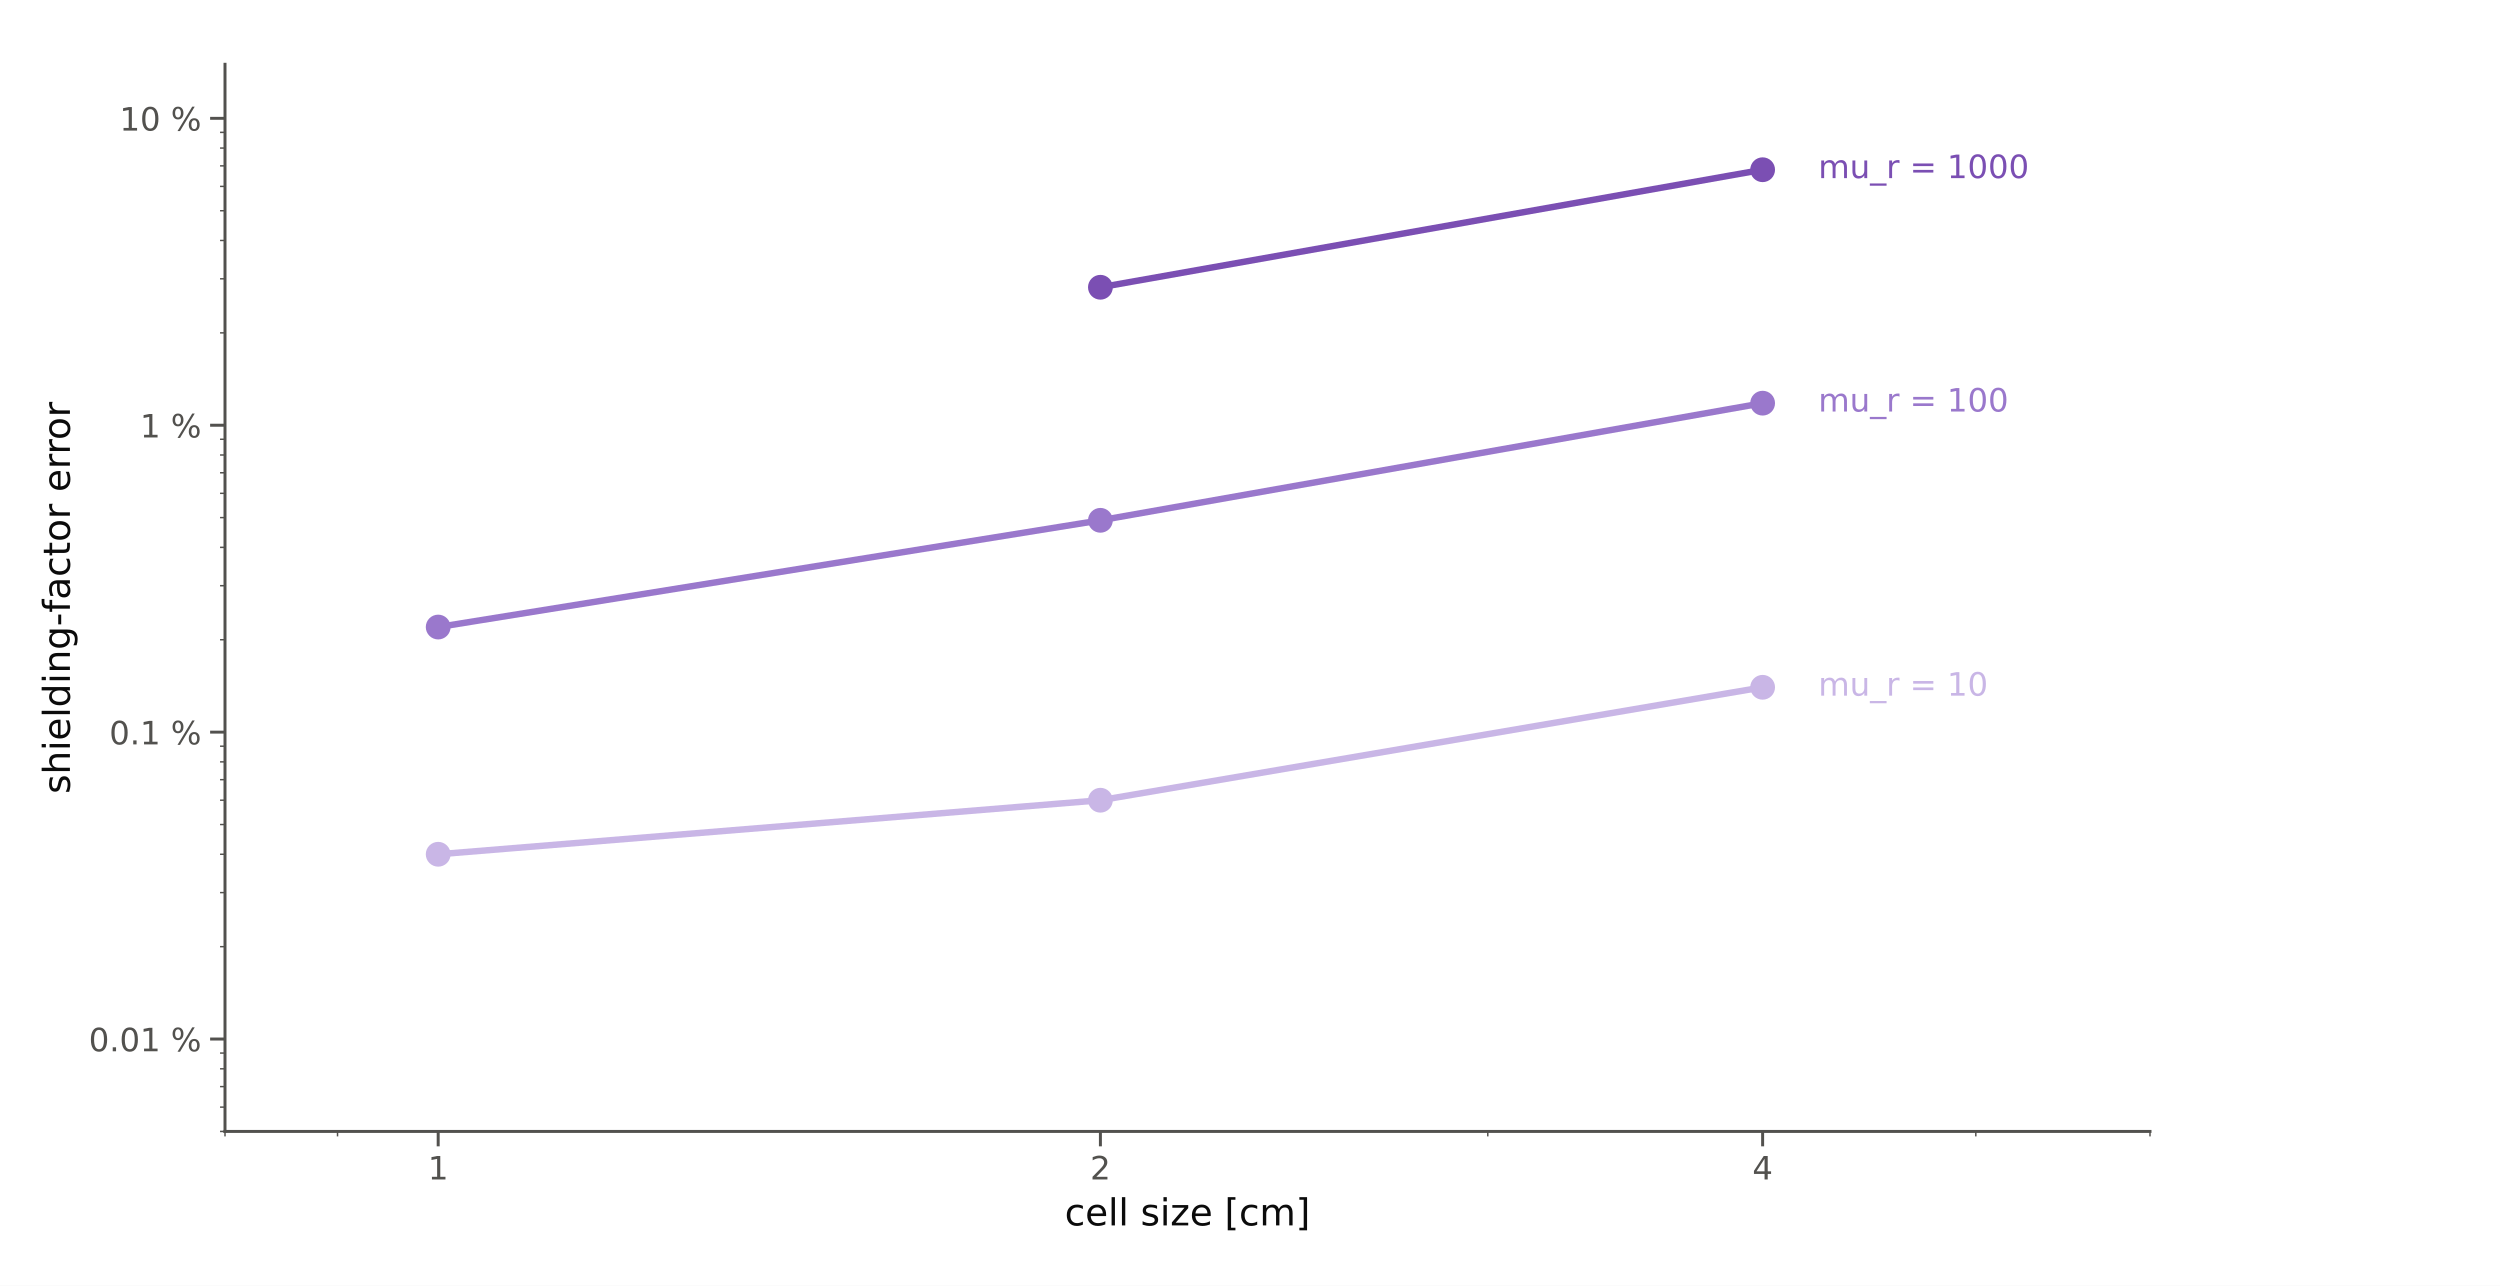
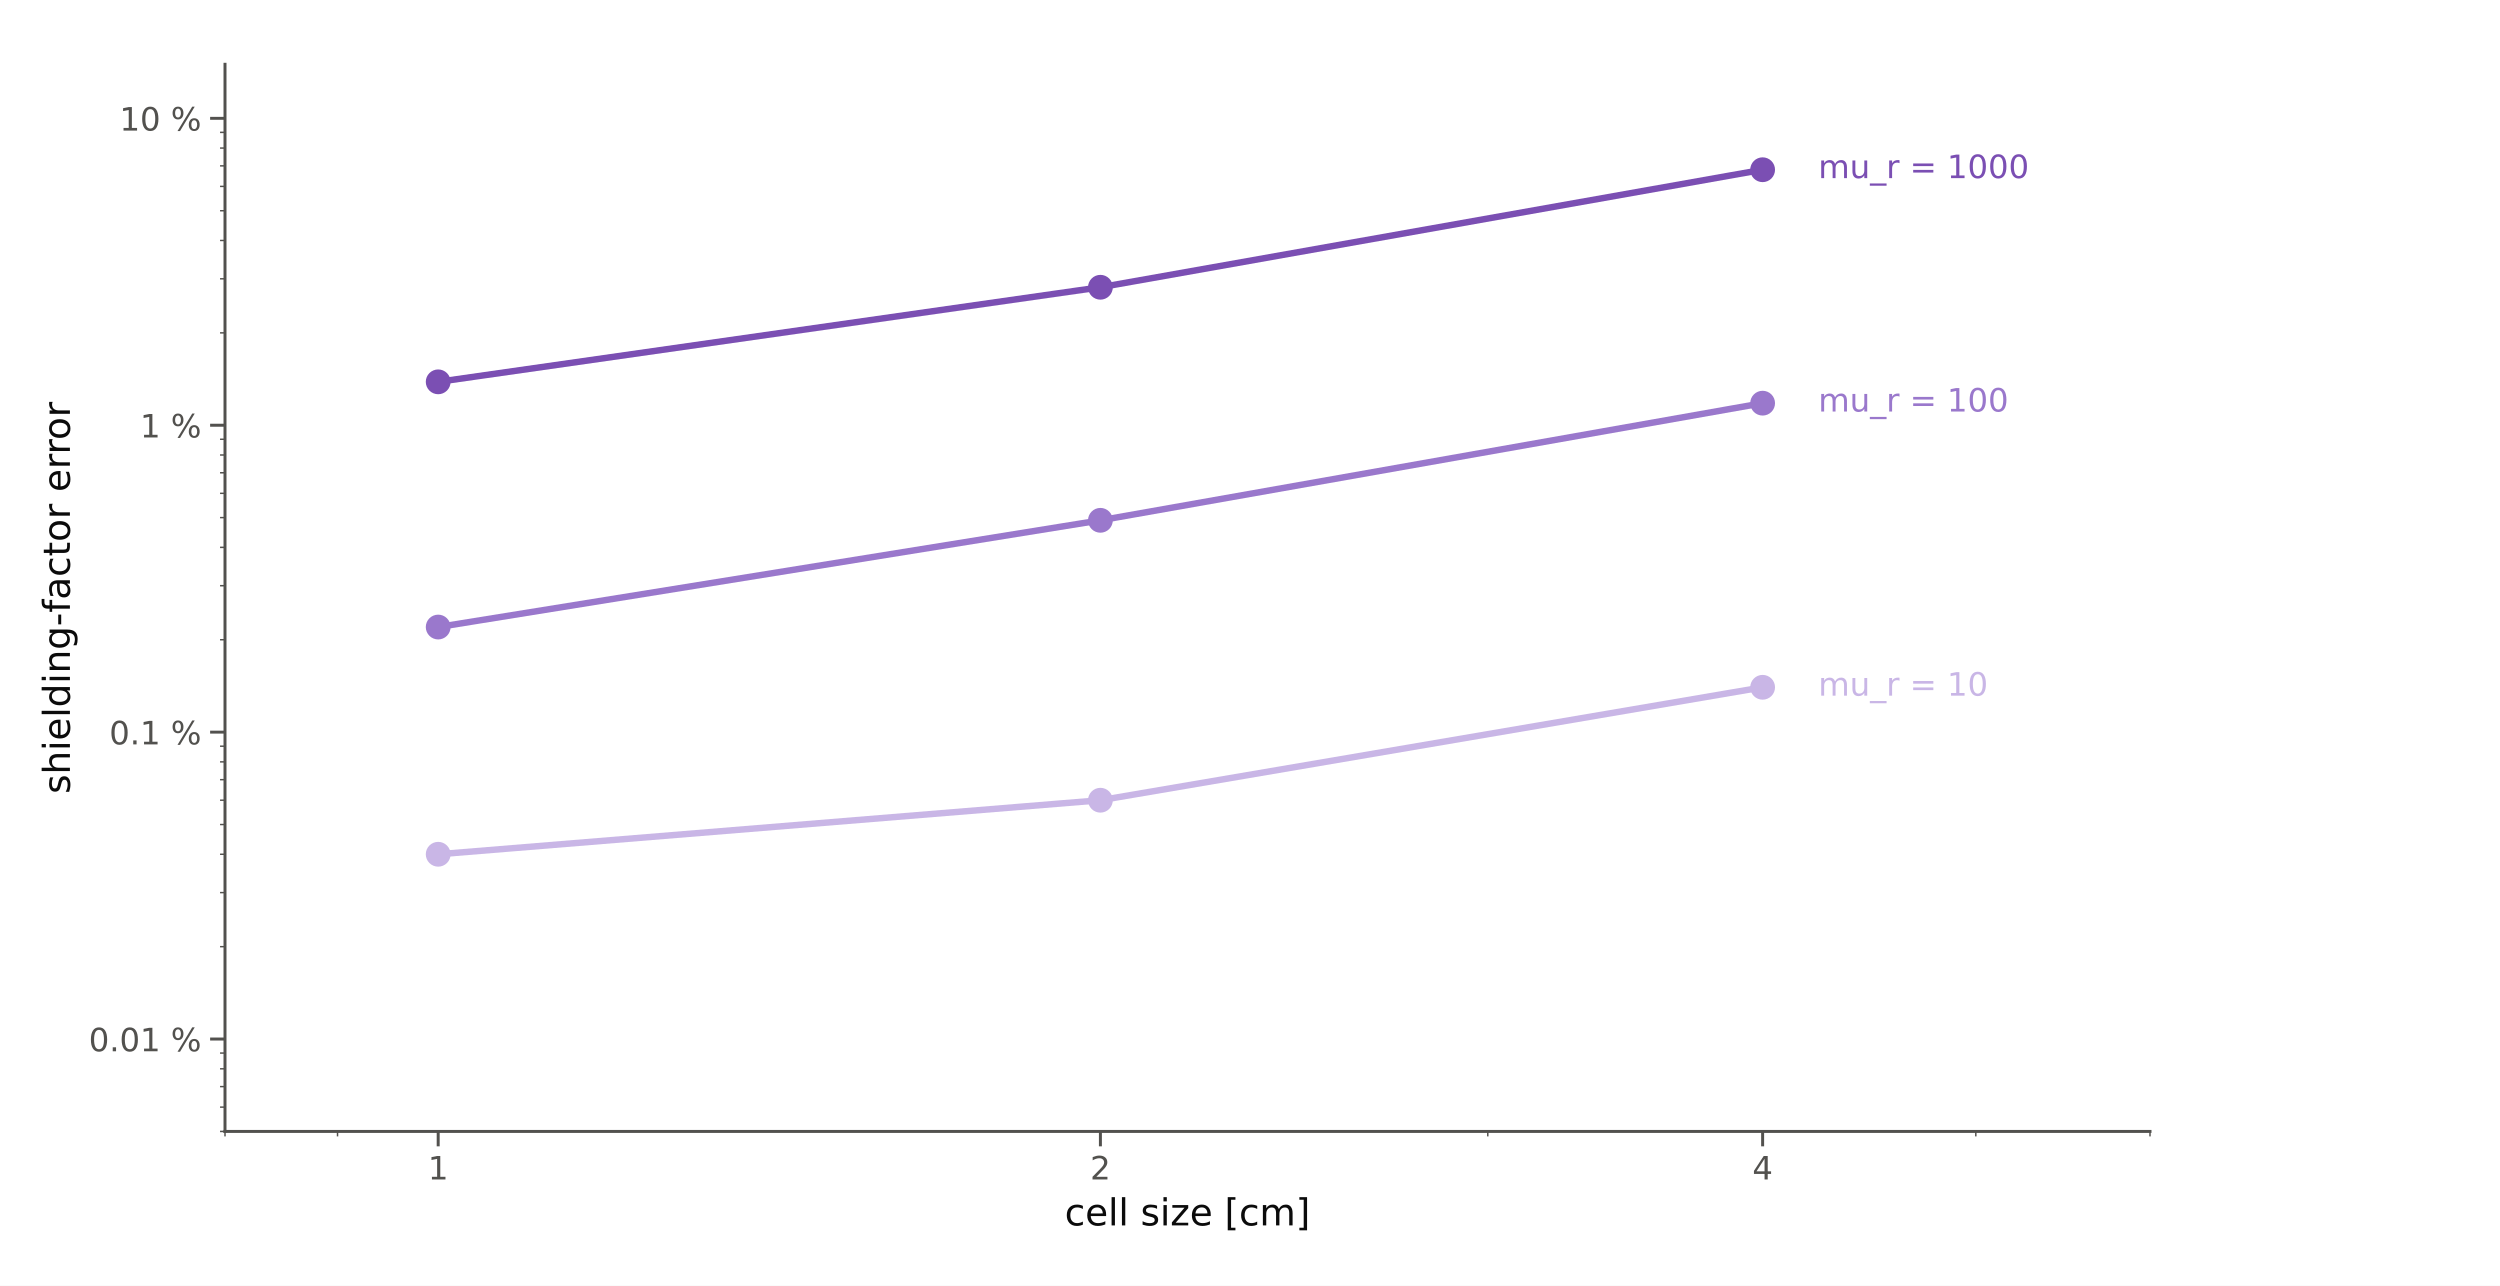
<svg xmlns="http://www.w3.org/2000/svg" xmlns:xlink="http://www.w3.org/1999/xlink" width="1008pt" height="518.4pt" viewBox="0 0 1008 518.4" version="1.1">
  <defs>
    <style type="text/css">*{stroke-linejoin: round; stroke-linecap: butt}</style>
  </defs>
  <g id="figure_1">
    <g id="patch_1">
      <path d="M 0 518.4  L 1008 518.4  L 1008 0  L 0 0  z " style="fill: #ffffff" />
    </g>
    <g id="axes_1">
      <g id="patch_2">
        <path d="M 90.72 456.192  L 866.88 456.192  L 866.88 25.92  L 90.72 25.92  z " style="fill: #ffffff" />
      </g>
      <g id="matplotlib.axis_1">
        <g id="xtick_1">
          <g id="line2d_1">
            <defs>
-               <path id="mfe02a39d6f" d="M 0 0  L 0 6  " style="stroke: #52514e; stroke-width: 1.2" />
+               <path id="mc1397092aa" d="M 0 0  L 0 6  " style="stroke: #52514e; stroke-width: 1.2" />
            </defs>
            <g>
-               <use xlink:href="#mfe02a39d6f" x="176.677" y="456.192" style="fill: #52514e; stroke: #52514e; stroke-width: 1.2" />
+               <use xlink:href="#mc1397092aa" x="176.677" y="456.192" style="fill: #52514e; stroke: #52514e; stroke-width: 1.2" />
            </g>
          </g>
          <g id="text_1">
            <g style="fill: #52514e" transform="translate(172.5414 475.569) scale(0.13 -0.13)">
              <defs>
                <path id="DejaVuSans-14" d="M 794 531  L 1825 531  L 1825 4091  L 703 3866  L 703 4441  L 1819 4666  L 2450 4666  L 2450 531  L 3481 531  L 3481 0  L 794 0  L 794 531  z " transform="scale(0.015625)" />
              </defs>
              <use xlink:href="#DejaVuSans-14" />
            </g>
          </g>
        </g>
        <g id="xtick_2">
          <g id="line2d_2">
            <g>
-               <use xlink:href="#mfe02a39d6f" x="443.684" y="456.192" style="fill: #52514e; stroke: #52514e; stroke-width: 1.2" />
+               <use xlink:href="#mc1397092aa" x="443.684" y="456.192" style="fill: #52514e; stroke: #52514e; stroke-width: 1.2" />
            </g>
          </g>
          <g id="text_2">
            <g style="fill: #52514e" transform="translate(439.5484 475.569) scale(0.13 -0.13)">
              <defs>
                <path id="DejaVuSans-15" d="M 1228 531  L 3431 531  L 3431 0  L 469 0  L 469 531  Q 828 903 1448 1529  Q 2069 2156 2228 2338  Q 2531 2678 2651 2914  Q 2772 3150 2772 3378  Q 2772 3750 2511 3984  Q 2250 4219 1831 4219  Q 1534 4219 1204 4116  Q 875 4013 500 3803  L 500 4441  Q 881 4594 1212 4672  Q 1544 4750 1819 4750  Q 2544 4750 2975 4387  Q 3406 4025 3406 3419  Q 3406 3131 3298 2873  Q 3191 2616 2906 2266  Q 2828 2175 2409 1742  Q 1991 1309 1228 531  z " transform="scale(0.015625)" />
              </defs>
              <use xlink:href="#DejaVuSans-15" />
            </g>
          </g>
        </g>
        <g id="xtick_3">
          <g id="line2d_3">
            <g>
-               <use xlink:href="#mfe02a39d6f" x="710.691" y="456.192" style="fill: #52514e; stroke: #52514e; stroke-width: 1.2" />
+               <use xlink:href="#mc1397092aa" x="710.691" y="456.192" style="fill: #52514e; stroke: #52514e; stroke-width: 1.2" />
            </g>
          </g>
          <g id="text_3">
            <g style="fill: #52514e" transform="translate(706.5553 475.569) scale(0.13 -0.13)">
              <defs>
                <path id="DejaVuSans-17" d="M 2419 4116  L 825 1625  L 2419 1625  L 2419 4116  z M 2253 4666  L 3047 4666  L 3047 1625  L 3713 1625  L 3713 1100  L 3047 1100  L 3047 0  L 2419 0  L 2419 1100  L 313 1100  L 313 1709  L 2253 4666  z " transform="scale(0.015625)" />
              </defs>
              <use xlink:href="#DejaVuSans-17" />
            </g>
          </g>
        </g>
        <g id="xtick_4">
          <g id="line2d_4">
            <defs>
-               <path id="m0a56cc1748" d="M 0 0  L 0 2  " style="stroke: #52514e; stroke-width: 0.6" />
+               <path id="mf7a66495da" d="M 0 0  L 0 2  " style="stroke: #52514e; stroke-width: 0.6" />
            </defs>
            <g>
-               <use xlink:href="#m0a56cc1748" x="90.72" y="456.192" style="fill: #52514e; stroke: #52514e; stroke-width: 0.6" />
+               <use xlink:href="#mf7a66495da" x="90.72" y="456.192" style="fill: #52514e; stroke: #52514e; stroke-width: 0.6" />
            </g>
          </g>
        </g>
        <g id="xtick_5">
          <g id="line2d_5">
            <g>
-               <use xlink:href="#m0a56cc1748" x="136.091" y="456.192" style="fill: #52514e; stroke: #52514e; stroke-width: 0.6" />
+               <use xlink:href="#mf7a66495da" x="136.091" y="456.192" style="fill: #52514e; stroke: #52514e; stroke-width: 0.6" />
            </g>
          </g>
        </g>
        <g id="xtick_6">
          <g id="line2d_6">
            <g>
-               <use xlink:href="#m0a56cc1748" x="599.873" y="456.192" style="fill: #52514e; stroke: #52514e; stroke-width: 0.6" />
+               <use xlink:href="#mf7a66495da" x="599.873" y="456.192" style="fill: #52514e; stroke: #52514e; stroke-width: 0.6" />
            </g>
          </g>
        </g>
        <g id="xtick_7">
          <g id="line2d_7">
            <g>
-               <use xlink:href="#m0a56cc1748" x="796.648" y="456.192" style="fill: #52514e; stroke: #52514e; stroke-width: 0.6" />
+               <use xlink:href="#mf7a66495da" x="796.648" y="456.192" style="fill: #52514e; stroke: #52514e; stroke-width: 0.6" />
            </g>
          </g>
        </g>
        <g id="xtick_8">
          <g id="line2d_8">
            <g>
-               <use xlink:href="#m0a56cc1748" x="866.88" y="456.192" style="fill: #52514e; stroke: #52514e; stroke-width: 0.6" />
+               <use xlink:href="#mf7a66495da" x="866.88" y="456.192" style="fill: #52514e; stroke: #52514e; stroke-width: 0.6" />
            </g>
          </g>
        </g>
        <g id="text_4">
          <g style="fill: #0b0b0b" transform="translate(429.3035 494.0897) scale(0.15 -0.15)">
            <defs>
              <path id="DejaVuSans-46" d="M 3122 3366  L 3122 2828  Q 2878 2963 2633 3030  Q 2388 3097 2138 3097  Q 1578 3097 1268 2742  Q 959 2388 959 1747  Q 959 1106 1268 751  Q 1578 397 2138 397  Q 2388 397 2633 464  Q 2878 531 3122 666  L 3122 134  Q 2881 22 2623 -34  Q 2366 -91 2075 -91  Q 1284 -91 818 406  Q 353 903 353 1747  Q 353 2603 823 3093  Q 1294 3584 2113 3584  Q 2378 3584 2631 3529  Q 2884 3475 3122 3366  z " transform="scale(0.015625)" />
              <path id="DejaVuSans-48" d="M 3597 1894  L 3597 1613  L 953 1613  Q 991 1019 1311 708  Q 1631 397 2203 397  Q 2534 397 2845 478  Q 3156 559 3463 722  L 3463 178  Q 3153 47 2828 -22  Q 2503 -91 2169 -91  Q 1331 -91 842 396  Q 353 884 353 1716  Q 353 2575 817 3079  Q 1281 3584 2069 3584  Q 2775 3584 3186 3129  Q 3597 2675 3597 1894  z M 3022 2063  Q 3016 2534 2758 2815  Q 2500 3097 2075 3097  Q 1594 3097 1305 2825  Q 1016 2553 972 2059  L 3022 2063  z " transform="scale(0.015625)" />
              <path id="DejaVuSans-4f" d="M 603 4863  L 1178 4863  L 1178 0  L 603 0  L 603 4863  z " transform="scale(0.015625)" />
              <path id="DejaVuSans-3" transform="scale(0.015625)" />
              <path id="DejaVuSans-56" d="M 2834 3397  L 2834 2853  Q 2591 2978 2328 3040  Q 2066 3103 1784 3103  Q 1356 3103 1142 2972  Q 928 2841 928 2578  Q 928 2378 1081 2264  Q 1234 2150 1697 2047  L 1894 2003  Q 2506 1872 2764 1633  Q 3022 1394 3022 966  Q 3022 478 2636 193  Q 2250 -91 1575 -91  Q 1294 -91 989 -36  Q 684 19 347 128  L 347 722  Q 666 556 975 473  Q 1284 391 1588 391  Q 1994 391 2212 530  Q 2431 669 2431 922  Q 2431 1156 2273 1281  Q 2116 1406 1581 1522  L 1381 1569  Q 847 1681 609 1914  Q 372 2147 372 2553  Q 372 3047 722 3315  Q 1072 3584 1716 3584  Q 2034 3584 2315 3537  Q 2597 3491 2834 3397  z " transform="scale(0.015625)" />
              <path id="DejaVuSans-4c" d="M 603 3500  L 1178 3500  L 1178 0  L 603 0  L 603 3500  z M 603 4863  L 1178 4863  L 1178 4134  L 603 4134  L 603 4863  z " transform="scale(0.015625)" />
              <path id="DejaVuSans-5d" d="M 353 3500  L 3084 3500  L 3084 2975  L 922 459  L 3084 459  L 3084 0  L 275 0  L 275 525  L 2438 3041  L 353 3041  L 353 3500  z " transform="scale(0.015625)" />
              <path id="DejaVuSans-3e" d="M 550 4863  L 1875 4863  L 1875 4416  L 1125 4416  L 1125 -397  L 1875 -397  L 1875 -844  L 550 -844  L 550 4863  z " transform="scale(0.015625)" />
              <path id="DejaVuSans-50" d="M 3328 2828  Q 3544 3216 3844 3400  Q 4144 3584 4550 3584  Q 5097 3584 5394 3201  Q 5691 2819 5691 2113  L 5691 0  L 5113 0  L 5113 2094  Q 5113 2597 4934 2840  Q 4756 3084 4391 3084  Q 3944 3084 3684 2787  Q 3425 2491 3425 1978  L 3425 0  L 2847 0  L 2847 2094  Q 2847 2600 2669 2842  Q 2491 3084 2119 3084  Q 1678 3084 1418 2786  Q 1159 2488 1159 1978  L 1159 0  L 581 0  L 581 3500  L 1159 3500  L 1159 2956  Q 1356 3278 1631 3431  Q 1906 3584 2284 3584  Q 2666 3584 2933 3390  Q 3200 3197 3328 2828  z " transform="scale(0.015625)" />
              <path id="DejaVuSans-40" d="M 1947 4863  L 1947 -844  L 622 -844  L 622 -397  L 1369 -397  L 1369 4416  L 622 4416  L 622 4863  L 1947 4863  z " transform="scale(0.015625)" />
            </defs>
            <use xlink:href="#DejaVuSans-46" />
            <use xlink:href="#DejaVuSans-48" transform="translate(54.98438 0)" />
            <use xlink:href="#DejaVuSans-4f" transform="translate(116.5156 0)" />
            <use xlink:href="#DejaVuSans-4f" transform="translate(144.2969 0)" />
            <use xlink:href="#DejaVuSans-3" transform="translate(172.0781 0)" />
            <use xlink:href="#DejaVuSans-56" transform="translate(203.8594 0)" />
            <use xlink:href="#DejaVuSans-4c" transform="translate(255.9531 0)" />
            <use xlink:href="#DejaVuSans-5d" transform="translate(283.7344 0)" />
            <use xlink:href="#DejaVuSans-48" transform="translate(336.2188 0)" />
            <use xlink:href="#DejaVuSans-3" transform="translate(397.75 0)" />
            <use xlink:href="#DejaVuSans-3e" transform="translate(429.5312 0)" />
            <use xlink:href="#DejaVuSans-46" transform="translate(468.5469 0)" />
            <use xlink:href="#DejaVuSans-50" transform="translate(523.5312 0)" />
            <use xlink:href="#DejaVuSans-40" transform="translate(620.9375 0)" />
          </g>
        </g>
      </g>
      <g id="matplotlib.axis_2">
        <g id="ytick_1">
          <g id="line2d_9">
            <defs>
-               <path id="md50c8eb37e" d="M 0 0  L -6 0  " style="stroke: #52514e; stroke-width: 1.2" />
+               <path id="m3f5ff6ffdd" d="M 0 0  L -6 0  " style="stroke: #52514e; stroke-width: 1.2" />
            </defs>
            <g>
-               <use xlink:href="#md50c8eb37e" x="90.72" y="418.941" style="fill: #52514e; stroke: #52514e; stroke-width: 1.2" />
+               <use xlink:href="#m3f5ff6ffdd" x="90.72" y="418.941" style="fill: #52514e; stroke: #52514e; stroke-width: 1.2" />
            </g>
          </g>
          <g id="text_5">
            <g style="fill: #52514e" transform="translate(35.79109 423.8799) scale(0.13 -0.13)">
              <defs>
                <path id="DejaVuSans-13" d="M 2034 4250  Q 1547 4250 1301 3770  Q 1056 3291 1056 2328  Q 1056 1369 1301 889  Q 1547 409 2034 409  Q 2525 409 2770 889  Q 3016 1369 3016 2328  Q 3016 3291 2770 3770  Q 2525 4250 2034 4250  z M 2034 4750  Q 2819 4750 3233 4129  Q 3647 3509 3647 2328  Q 3647 1150 3233 529  Q 2819 -91 2034 -91  Q 1250 -91 836 529  Q 422 1150 422 2328  Q 422 3509 836 4129  Q 1250 4750 2034 4750  z " transform="scale(0.015625)" />
                <path id="DejaVuSans-11" d="M 684 794  L 1344 794  L 1344 0  L 684 0  L 684 794  z " transform="scale(0.015625)" />
                <path id="DejaVuSans-8" d="M 4653 2053  Q 4381 2053 4226 1822  Q 4072 1591 4072 1178  Q 4072 772 4226 539  Q 4381 306 4653 306  Q 4919 306 5073 539  Q 5228 772 5228 1178  Q 5228 1588 5073 1820  Q 4919 2053 4653 2053  z M 4653 2450  Q 5147 2450 5437 2106  Q 5728 1763 5728 1178  Q 5728 594 5436 251  Q 5144 -91 4653 -91  Q 4153 -91 3862 251  Q 3572 594 3572 1178  Q 3572 1766 3864 2108  Q 4156 2450 4653 2450  z M 1428 4353  Q 1159 4353 1004 4120  Q 850 3888 850 3481  Q 850 3069 1003 2837  Q 1156 2606 1428 2606  Q 1700 2606 1854 2837  Q 2009 3069 2009 3481  Q 2009 3884 1853 4118  Q 1697 4353 1428 4353  z M 4250 4750  L 4750 4750  L 1831 -91  L 1331 -91  L 4250 4750  z M 1428 4750  Q 1922 4750 2215 4408  Q 2509 4066 2509 3481  Q 2509 2891 2217 2550  Q 1925 2209 1428 2209  Q 931 2209 642 2551  Q 353 2894 353 3481  Q 353 4063 643 4406  Q 934 4750 1428 4750  z " transform="scale(0.015625)" />
              </defs>
              <use xlink:href="#DejaVuSans-13" />
              <use xlink:href="#DejaVuSans-11" transform="translate(63.625 0)" />
              <use xlink:href="#DejaVuSans-13" transform="translate(95.40625 0)" />
              <use xlink:href="#DejaVuSans-14" transform="translate(159.0312 0)" />
              <use xlink:href="#DejaVuSans-3" transform="translate(222.6562 0)" />
              <use xlink:href="#DejaVuSans-8" transform="translate(254.4375 0)" />
            </g>
          </g>
        </g>
        <g id="ytick_2">
          <g id="line2d_10">
            <g>
-               <use xlink:href="#md50c8eb37e" x="90.72" y="295.198" style="fill: #52514e; stroke: #52514e; stroke-width: 1.2" />
+               <use xlink:href="#m3f5ff6ffdd" x="90.72" y="295.198" style="fill: #52514e; stroke: #52514e; stroke-width: 1.2" />
            </g>
          </g>
          <g id="text_6">
            <g style="fill: #52514e" transform="translate(44.06234 300.1362) scale(0.13 -0.13)">
              <use xlink:href="#DejaVuSans-13" />
              <use xlink:href="#DejaVuSans-11" transform="translate(63.625 0)" />
              <use xlink:href="#DejaVuSans-14" transform="translate(95.40625 0)" />
              <use xlink:href="#DejaVuSans-3" transform="translate(159.0312 0)" />
              <use xlink:href="#DejaVuSans-8" transform="translate(190.8125 0)" />
            </g>
          </g>
        </g>
        <g id="ytick_3">
          <g id="line2d_11">
            <g>
-               <use xlink:href="#md50c8eb37e" x="90.72" y="171.454" style="fill: #52514e; stroke: #52514e; stroke-width: 1.2" />
+               <use xlink:href="#m3f5ff6ffdd" x="90.72" y="171.454" style="fill: #52514e; stroke: #52514e; stroke-width: 1.2" />
            </g>
          </g>
          <g id="text_7">
            <g style="fill: #52514e" transform="translate(56.46516 176.3924) scale(0.13 -0.13)">
              <use xlink:href="#DejaVuSans-14" />
              <use xlink:href="#DejaVuSans-3" transform="translate(63.625 0)" />
              <use xlink:href="#DejaVuSans-8" transform="translate(95.40625 0)" />
            </g>
          </g>
        </g>
        <g id="ytick_4">
          <g id="line2d_12">
            <g>
-               <use xlink:href="#md50c8eb37e" x="90.72" y="47.71" style="fill: #52514e; stroke: #52514e; stroke-width: 1.2" />
+               <use xlink:href="#m3f5ff6ffdd" x="90.72" y="47.71" style="fill: #52514e; stroke: #52514e; stroke-width: 1.2" />
            </g>
          </g>
          <g id="text_8">
            <g style="fill: #52514e" transform="translate(48.19391 52.64867) scale(0.13 -0.13)">
              <use xlink:href="#DejaVuSans-14" />
              <use xlink:href="#DejaVuSans-13" transform="translate(63.625 0)" />
              <use xlink:href="#DejaVuSans-3" transform="translate(127.25 0)" />
              <use xlink:href="#DejaVuSans-8" transform="translate(159.0312 0)" />
            </g>
          </g>
        </g>
        <g id="ytick_5">
          <g id="line2d_13">
            <defs>
-               <path id="m8dfafb7d33" d="M 0 0  L -2 0  " style="stroke: #52514e; stroke-width: 0.6" />
+               <path id="md6c5c8794e" d="M 0 0  L -2 0  " style="stroke: #52514e; stroke-width: 0.6" />
            </defs>
            <g>
-               <use xlink:href="#m8dfafb7d33" x="90.72" y="456.192" style="fill: #52514e; stroke: #52514e; stroke-width: 0.6" />
+               <use xlink:href="#md6c5c8794e" x="90.72" y="456.192" style="fill: #52514e; stroke: #52514e; stroke-width: 0.6" />
            </g>
          </g>
        </g>
        <g id="ytick_6">
          <g id="line2d_14">
            <g>
-               <use xlink:href="#m8dfafb7d33" x="90.72" y="446.394" style="fill: #52514e; stroke: #52514e; stroke-width: 0.6" />
+               <use xlink:href="#md6c5c8794e" x="90.72" y="446.394" style="fill: #52514e; stroke: #52514e; stroke-width: 0.6" />
            </g>
          </g>
        </g>
        <g id="ytick_7">
          <g id="line2d_15">
            <g>
-               <use xlink:href="#m8dfafb7d33" x="90.72" y="438.11" style="fill: #52514e; stroke: #52514e; stroke-width: 0.6" />
+               <use xlink:href="#md6c5c8794e" x="90.72" y="438.11" style="fill: #52514e; stroke: #52514e; stroke-width: 0.6" />
            </g>
          </g>
        </g>
        <g id="ytick_8">
          <g id="line2d_16">
            <g>
-               <use xlink:href="#m8dfafb7d33" x="90.72" y="430.933" style="fill: #52514e; stroke: #52514e; stroke-width: 0.6" />
+               <use xlink:href="#md6c5c8794e" x="90.72" y="430.933" style="fill: #52514e; stroke: #52514e; stroke-width: 0.6" />
            </g>
          </g>
        </g>
        <g id="ytick_9">
          <g id="line2d_17">
            <g>
-               <use xlink:href="#m8dfafb7d33" x="90.72" y="424.604" style="fill: #52514e; stroke: #52514e; stroke-width: 0.6" />
+               <use xlink:href="#md6c5c8794e" x="90.72" y="424.604" style="fill: #52514e; stroke: #52514e; stroke-width: 0.6" />
            </g>
          </g>
        </g>
        <g id="ytick_10">
          <g id="line2d_18">
            <g>
-               <use xlink:href="#m8dfafb7d33" x="90.72" y="381.691" style="fill: #52514e; stroke: #52514e; stroke-width: 0.6" />
+               <use xlink:href="#md6c5c8794e" x="90.72" y="381.691" style="fill: #52514e; stroke: #52514e; stroke-width: 0.6" />
            </g>
          </g>
        </g>
        <g id="ytick_11">
          <g id="line2d_19">
            <g>
-               <use xlink:href="#m8dfafb7d33" x="90.72" y="359.901" style="fill: #52514e; stroke: #52514e; stroke-width: 0.6" />
+               <use xlink:href="#md6c5c8794e" x="90.72" y="359.901" style="fill: #52514e; stroke: #52514e; stroke-width: 0.6" />
            </g>
          </g>
        </g>
        <g id="ytick_12">
          <g id="line2d_20">
            <g>
-               <use xlink:href="#m8dfafb7d33" x="90.72" y="344.44" style="fill: #52514e; stroke: #52514e; stroke-width: 0.6" />
+               <use xlink:href="#md6c5c8794e" x="90.72" y="344.44" style="fill: #52514e; stroke: #52514e; stroke-width: 0.6" />
            </g>
          </g>
        </g>
        <g id="ytick_13">
          <g id="line2d_21">
            <g>
-               <use xlink:href="#m8dfafb7d33" x="90.72" y="332.448" style="fill: #52514e; stroke: #52514e; stroke-width: 0.6" />
+               <use xlink:href="#md6c5c8794e" x="90.72" y="332.448" style="fill: #52514e; stroke: #52514e; stroke-width: 0.6" />
            </g>
          </g>
        </g>
        <g id="ytick_14">
          <g id="line2d_22">
            <g>
-               <use xlink:href="#m8dfafb7d33" x="90.72" y="322.65" style="fill: #52514e; stroke: #52514e; stroke-width: 0.6" />
+               <use xlink:href="#md6c5c8794e" x="90.72" y="322.65" style="fill: #52514e; stroke: #52514e; stroke-width: 0.6" />
            </g>
          </g>
        </g>
        <g id="ytick_15">
          <g id="line2d_23">
            <g>
-               <use xlink:href="#m8dfafb7d33" x="90.72" y="314.366" style="fill: #52514e; stroke: #52514e; stroke-width: 0.6" />
+               <use xlink:href="#md6c5c8794e" x="90.72" y="314.366" style="fill: #52514e; stroke: #52514e; stroke-width: 0.6" />
            </g>
          </g>
        </g>
        <g id="ytick_16">
          <g id="line2d_24">
            <g>
-               <use xlink:href="#m8dfafb7d33" x="90.72" y="307.19" style="fill: #52514e; stroke: #52514e; stroke-width: 0.6" />
+               <use xlink:href="#md6c5c8794e" x="90.72" y="307.19" style="fill: #52514e; stroke: #52514e; stroke-width: 0.6" />
            </g>
          </g>
        </g>
        <g id="ytick_17">
          <g id="line2d_25">
            <g>
-               <use xlink:href="#m8dfafb7d33" x="90.72" y="300.86" style="fill: #52514e; stroke: #52514e; stroke-width: 0.6" />
+               <use xlink:href="#md6c5c8794e" x="90.72" y="300.86" style="fill: #52514e; stroke: #52514e; stroke-width: 0.6" />
            </g>
          </g>
        </g>
        <g id="ytick_18">
          <g id="line2d_26">
            <g>
-               <use xlink:href="#m8dfafb7d33" x="90.72" y="257.947" style="fill: #52514e; stroke: #52514e; stroke-width: 0.6" />
+               <use xlink:href="#md6c5c8794e" x="90.72" y="257.947" style="fill: #52514e; stroke: #52514e; stroke-width: 0.6" />
            </g>
          </g>
        </g>
        <g id="ytick_19">
          <g id="line2d_27">
            <g>
-               <use xlink:href="#m8dfafb7d33" x="90.72" y="236.157" style="fill: #52514e; stroke: #52514e; stroke-width: 0.6" />
+               <use xlink:href="#md6c5c8794e" x="90.72" y="236.157" style="fill: #52514e; stroke: #52514e; stroke-width: 0.6" />
            </g>
          </g>
        </g>
        <g id="ytick_20">
          <g id="line2d_28">
            <g>
-               <use xlink:href="#m8dfafb7d33" x="90.72" y="220.697" style="fill: #52514e; stroke: #52514e; stroke-width: 0.6" />
+               <use xlink:href="#md6c5c8794e" x="90.72" y="220.697" style="fill: #52514e; stroke: #52514e; stroke-width: 0.6" />
            </g>
          </g>
        </g>
        <g id="ytick_21">
          <g id="line2d_29">
            <g>
-               <use xlink:href="#m8dfafb7d33" x="90.72" y="208.705" style="fill: #52514e; stroke: #52514e; stroke-width: 0.6" />
+               <use xlink:href="#md6c5c8794e" x="90.72" y="208.705" style="fill: #52514e; stroke: #52514e; stroke-width: 0.6" />
            </g>
          </g>
        </g>
        <g id="ytick_22">
          <g id="line2d_30">
            <g>
-               <use xlink:href="#m8dfafb7d33" x="90.72" y="198.906" style="fill: #52514e; stroke: #52514e; stroke-width: 0.6" />
+               <use xlink:href="#md6c5c8794e" x="90.72" y="198.906" style="fill: #52514e; stroke: #52514e; stroke-width: 0.6" />
            </g>
          </g>
        </g>
        <g id="ytick_23">
          <g id="line2d_31">
            <g>
-               <use xlink:href="#m8dfafb7d33" x="90.72" y="190.622" style="fill: #52514e; stroke: #52514e; stroke-width: 0.6" />
+               <use xlink:href="#md6c5c8794e" x="90.72" y="190.622" style="fill: #52514e; stroke: #52514e; stroke-width: 0.6" />
            </g>
          </g>
        </g>
        <g id="ytick_24">
          <g id="line2d_32">
            <g>
-               <use xlink:href="#m8dfafb7d33" x="90.72" y="183.446" style="fill: #52514e; stroke: #52514e; stroke-width: 0.6" />
+               <use xlink:href="#md6c5c8794e" x="90.72" y="183.446" style="fill: #52514e; stroke: #52514e; stroke-width: 0.6" />
            </g>
          </g>
        </g>
        <g id="ytick_25">
          <g id="line2d_33">
            <g>
-               <use xlink:href="#m8dfafb7d33" x="90.72" y="177.116" style="fill: #52514e; stroke: #52514e; stroke-width: 0.6" />
+               <use xlink:href="#md6c5c8794e" x="90.72" y="177.116" style="fill: #52514e; stroke: #52514e; stroke-width: 0.6" />
            </g>
          </g>
        </g>
        <g id="ytick_26">
          <g id="line2d_34">
            <g>
-               <use xlink:href="#m8dfafb7d33" x="90.72" y="134.203" style="fill: #52514e; stroke: #52514e; stroke-width: 0.6" />
+               <use xlink:href="#md6c5c8794e" x="90.72" y="134.203" style="fill: #52514e; stroke: #52514e; stroke-width: 0.6" />
            </g>
          </g>
        </g>
        <g id="ytick_27">
          <g id="line2d_35">
            <g>
-               <use xlink:href="#m8dfafb7d33" x="90.72" y="112.413" style="fill: #52514e; stroke: #52514e; stroke-width: 0.6" />
+               <use xlink:href="#md6c5c8794e" x="90.72" y="112.413" style="fill: #52514e; stroke: #52514e; stroke-width: 0.6" />
            </g>
          </g>
        </g>
        <g id="ytick_28">
          <g id="line2d_36">
            <g>
-               <use xlink:href="#m8dfafb7d33" x="90.72" y="96.953" style="fill: #52514e; stroke: #52514e; stroke-width: 0.6" />
+               <use xlink:href="#md6c5c8794e" x="90.72" y="96.953" style="fill: #52514e; stroke: #52514e; stroke-width: 0.6" />
            </g>
          </g>
        </g>
        <g id="ytick_29">
          <g id="line2d_37">
            <g>
-               <use xlink:href="#m8dfafb7d33" x="90.72" y="84.961" style="fill: #52514e; stroke: #52514e; stroke-width: 0.6" />
+               <use xlink:href="#md6c5c8794e" x="90.72" y="84.961" style="fill: #52514e; stroke: #52514e; stroke-width: 0.6" />
            </g>
          </g>
        </g>
        <g id="ytick_30">
          <g id="line2d_38">
            <g>
-               <use xlink:href="#m8dfafb7d33" x="90.72" y="75.163" style="fill: #52514e; stroke: #52514e; stroke-width: 0.6" />
+               <use xlink:href="#md6c5c8794e" x="90.72" y="75.163" style="fill: #52514e; stroke: #52514e; stroke-width: 0.6" />
            </g>
          </g>
        </g>
        <g id="ytick_31">
          <g id="line2d_39">
            <g>
-               <use xlink:href="#m8dfafb7d33" x="90.72" y="66.878" style="fill: #52514e; stroke: #52514e; stroke-width: 0.6" />
+               <use xlink:href="#md6c5c8794e" x="90.72" y="66.878" style="fill: #52514e; stroke: #52514e; stroke-width: 0.6" />
            </g>
          </g>
        </g>
        <g id="ytick_32">
          <g id="line2d_40">
            <g>
-               <use xlink:href="#m8dfafb7d33" x="90.72" y="59.702" style="fill: #52514e; stroke: #52514e; stroke-width: 0.6" />
+               <use xlink:href="#md6c5c8794e" x="90.72" y="59.702" style="fill: #52514e; stroke: #52514e; stroke-width: 0.6" />
            </g>
          </g>
        </g>
        <g id="ytick_33">
          <g id="line2d_41">
            <g>
-               <use xlink:href="#m8dfafb7d33" x="90.72" y="53.372" style="fill: #52514e; stroke: #52514e; stroke-width: 0.6" />
+               <use xlink:href="#md6c5c8794e" x="90.72" y="53.372" style="fill: #52514e; stroke: #52514e; stroke-width: 0.6" />
            </g>
          </g>
        </g>
        <g id="text_9">
          <g style="fill: #0b0b0b" transform="translate(28.18758 320.0767) rotate(-90) scale(0.15 -0.15)">
            <defs>
              <path id="DejaVuSans-4b" d="M 3513 2113  L 3513 0  L 2938 0  L 2938 2094  Q 2938 2591 2744 2837  Q 2550 3084 2163 3084  Q 1697 3084 1428 2787  Q 1159 2491 1159 1978  L 1159 0  L 581 0  L 581 4863  L 1159 4863  L 1159 2956  Q 1366 3272 1645 3428  Q 1925 3584 2291 3584  Q 2894 3584 3203 3211  Q 3513 2838 3513 2113  z " transform="scale(0.015625)" />
              <path id="DejaVuSans-47" d="M 2906 2969  L 2906 4863  L 3481 4863  L 3481 0  L 2906 0  L 2906 525  Q 2725 213 2448 61  Q 2172 -91 1784 -91  Q 1150 -91 751 415  Q 353 922 353 1747  Q 353 2572 751 3078  Q 1150 3584 1784 3584  Q 2172 3584 2448 3432  Q 2725 3281 2906 2969  z M 947 1747  Q 947 1113 1208 752  Q 1469 391 1925 391  Q 2381 391 2643 752  Q 2906 1113 2906 1747  Q 2906 2381 2643 2742  Q 2381 3103 1925 3103  Q 1469 3103 1208 2742  Q 947 2381 947 1747  z " transform="scale(0.015625)" />
              <path id="DejaVuSans-51" d="M 3513 2113  L 3513 0  L 2938 0  L 2938 2094  Q 2938 2591 2744 2837  Q 2550 3084 2163 3084  Q 1697 3084 1428 2787  Q 1159 2491 1159 1978  L 1159 0  L 581 0  L 581 3500  L 1159 3500  L 1159 2956  Q 1366 3272 1645 3428  Q 1925 3584 2291 3584  Q 2894 3584 3203 3211  Q 3513 2838 3513 2113  z " transform="scale(0.015625)" />
              <path id="DejaVuSans-4a" d="M 2906 1791  Q 2906 2416 2648 2759  Q 2391 3103 1925 3103  Q 1463 3103 1205 2759  Q 947 2416 947 1791  Q 947 1169 1205 825  Q 1463 481 1925 481  Q 2391 481 2648 825  Q 2906 1169 2906 1791  z M 3481 434  Q 3481 -459 3084 -895  Q 2688 -1331 1869 -1331  Q 1566 -1331 1297 -1286  Q 1028 -1241 775 -1147  L 775 -588  Q 1028 -725 1275 -790  Q 1522 -856 1778 -856  Q 2344 -856 2625 -561  Q 2906 -266 2906 331  L 2906 616  Q 2728 306 2450 153  Q 2172 0 1784 0  Q 1141 0 747 490  Q 353 981 353 1791  Q 353 2603 747 3093  Q 1141 3584 1784 3584  Q 2172 3584 2450 3431  Q 2728 3278 2906 2969  L 2906 3500  L 3481 3500  L 3481 434  z " transform="scale(0.015625)" />
              <path id="DejaVuSans-10" d="M 313 2009  L 1997 2009  L 1997 1497  L 313 1497  L 313 2009  z " transform="scale(0.015625)" />
              <path id="DejaVuSans-49" d="M 2375 4863  L 2375 4384  L 1825 4384  Q 1516 4384 1395 4259  Q 1275 4134 1275 3809  L 1275 3500  L 2222 3500  L 2222 3053  L 1275 3053  L 1275 0  L 697 0  L 697 3053  L 147 3053  L 147 3500  L 697 3500  L 697 3744  Q 697 4328 969 4595  Q 1241 4863 1831 4863  L 2375 4863  z " transform="scale(0.015625)" />
              <path id="DejaVuSans-44" d="M 2194 1759  Q 1497 1759 1228 1600  Q 959 1441 959 1056  Q 959 750 1161 570  Q 1363 391 1709 391  Q 2188 391 2477 730  Q 2766 1069 2766 1631  L 2766 1759  L 2194 1759  z M 3341 1997  L 3341 0  L 2766 0  L 2766 531  Q 2569 213 2275 61  Q 1981 -91 1556 -91  Q 1019 -91 701 211  Q 384 513 384 1019  Q 384 1609 779 1909  Q 1175 2209 1959 2209  L 2766 2209  L 2766 2266  Q 2766 2663 2505 2880  Q 2244 3097 1772 3097  Q 1472 3097 1187 3025  Q 903 2953 641 2809  L 641 3341  Q 956 3463 1253 3523  Q 1550 3584 1831 3584  Q 2591 3584 2966 3190  Q 3341 2797 3341 1997  z " transform="scale(0.015625)" />
              <path id="DejaVuSans-57" d="M 1172 4494  L 1172 3500  L 2356 3500  L 2356 3053  L 1172 3053  L 1172 1153  Q 1172 725 1289 603  Q 1406 481 1766 481  L 2356 481  L 2356 0  L 1766 0  Q 1100 0 847 248  Q 594 497 594 1153  L 594 3053  L 172 3053  L 172 3500  L 594 3500  L 594 4494  L 1172 4494  z " transform="scale(0.015625)" />
              <path id="DejaVuSans-52" d="M 1959 3097  Q 1497 3097 1228 2736  Q 959 2375 959 1747  Q 959 1119 1226 758  Q 1494 397 1959 397  Q 2419 397 2687 759  Q 2956 1122 2956 1747  Q 2956 2369 2687 2733  Q 2419 3097 1959 3097  z M 1959 3584  Q 2709 3584 3137 3096  Q 3566 2609 3566 1747  Q 3566 888 3137 398  Q 2709 -91 1959 -91  Q 1206 -91 779 398  Q 353 888 353 1747  Q 353 2609 779 3096  Q 1206 3584 1959 3584  z " transform="scale(0.015625)" />
              <path id="DejaVuSans-55" d="M 2631 2963  Q 2534 3019 2420 3045  Q 2306 3072 2169 3072  Q 1681 3072 1420 2755  Q 1159 2438 1159 1844  L 1159 0  L 581 0  L 581 3500  L 1159 3500  L 1159 2956  Q 1341 3275 1631 3429  Q 1922 3584 2338 3584  Q 2397 3584 2469 3576  Q 2541 3569 2628 3553  L 2631 2963  z " transform="scale(0.015625)" />
            </defs>
            <use xlink:href="#DejaVuSans-56" />
            <use xlink:href="#DejaVuSans-4b" transform="translate(52.09375 0)" />
            <use xlink:href="#DejaVuSans-4c" transform="translate(115.4688 0)" />
            <use xlink:href="#DejaVuSans-48" transform="translate(143.25 0)" />
            <use xlink:href="#DejaVuSans-4f" transform="translate(204.7812 0)" />
            <use xlink:href="#DejaVuSans-47" transform="translate(232.5625 0)" />
            <use xlink:href="#DejaVuSans-4c" transform="translate(296.0469 0)" />
            <use xlink:href="#DejaVuSans-51" transform="translate(323.8281 0)" />
            <use xlink:href="#DejaVuSans-4a" transform="translate(387.2031 0)" />
            <use xlink:href="#DejaVuSans-10" transform="translate(450.6875 0)" />
            <use xlink:href="#DejaVuSans-49" transform="translate(486.7656 0)" />
            <use xlink:href="#DejaVuSans-44" transform="translate(521.9688 0)" />
            <use xlink:href="#DejaVuSans-46" transform="translate(583.25 0)" />
            <use xlink:href="#DejaVuSans-57" transform="translate(638.2344 0)" />
            <use xlink:href="#DejaVuSans-52" transform="translate(677.4375 0)" />
            <use xlink:href="#DejaVuSans-55" transform="translate(738.625 0)" />
            <use xlink:href="#DejaVuSans-3" transform="translate(779.7344 0)" />
            <use xlink:href="#DejaVuSans-48" transform="translate(811.5156 0)" />
            <use xlink:href="#DejaVuSans-55" transform="translate(873.0469 0)" />
            <use xlink:href="#DejaVuSans-55" transform="translate(912.4062 0)" />
            <use xlink:href="#DejaVuSans-52" transform="translate(951.3125 0)" />
            <use xlink:href="#DejaVuSans-55" transform="translate(1012.5 0)" />
          </g>
        </g>
      </g>
      <g id="line2d_42">
-         <path d="M 176.677 344.44  L 443.684 322.65  L 710.691 277.115  " clip-path="url(#pbca2cac9f8)" style="fill: none; stroke: #c9b6e6; stroke-width: 2.6; stroke-linecap: square" />
+         <path d="M 176.677 344.44  L 443.684 322.65  L 710.691 277.115  " clip-path="url(#p6df55eb95b)" style="fill: none; stroke: #c9b6e6; stroke-width: 2.6; stroke-linecap: square" />
        <defs>
-           <path id="m61493d6c47" d="M 0 4.5  C 1.193 4.5 2.338 4.026 3.182 3.182  C 4.026 2.338 4.5 1.193 4.5 0  C 4.5 -1.193 4.026 -2.338 3.182 -3.182  C 2.338 -4.026 1.193 -4.5 0 -4.5  C -1.193 -4.5 -2.338 -4.026 -3.182 -3.182  C -4.026 -2.338 -4.5 -1.193 -4.5 0  C -4.5 1.193 -4.026 2.338 -3.182 3.182  C -2.338 4.026 -1.193 4.5 0 4.5  z " style="stroke: #c9b6e6" />
+           <path id="m9de52ad8db" d="M 0 4.5  C 1.193 4.5 2.338 4.026 3.182 3.182  C 4.026 2.338 4.5 1.193 4.5 0  C 4.5 -1.193 4.026 -2.338 3.182 -3.182  C 2.338 -4.026 1.193 -4.5 0 -4.5  C -1.193 -4.5 -2.338 -4.026 -3.182 -3.182  C -4.026 -2.338 -4.5 -1.193 -4.5 0  C -4.5 1.193 -4.026 2.338 -3.182 3.182  C -2.338 4.026 -1.193 4.5 0 4.5  z " style="stroke: #c9b6e6" />
        </defs>
-         <g clip-path="url(#pbca2cac9f8)">
-           <use xlink:href="#m61493d6c47" x="176.677" y="344.44" style="fill: #c9b6e6; stroke: #c9b6e6" />
-           <use xlink:href="#m61493d6c47" x="443.684" y="322.65" style="fill: #c9b6e6; stroke: #c9b6e6" />
-           <use xlink:href="#m61493d6c47" x="710.691" y="277.115" style="fill: #c9b6e6; stroke: #c9b6e6" />
+         <g clip-path="url(#p6df55eb95b)">
+           <use xlink:href="#m9de52ad8db" x="176.677" y="344.44" style="fill: #c9b6e6; stroke: #c9b6e6" />
+           <use xlink:href="#m9de52ad8db" x="443.684" y="322.65" style="fill: #c9b6e6; stroke: #c9b6e6" />
+           <use xlink:href="#m9de52ad8db" x="710.691" y="277.115" style="fill: #c9b6e6; stroke: #c9b6e6" />
        </g>
      </g>
      <g id="line2d_43">
-         <path d="M 176.677 252.825  L 443.684 209.79  L 710.691 162.559  " clip-path="url(#pbca2cac9f8)" style="fill: none; stroke: #9a78cc; stroke-width: 2.6; stroke-linecap: square" />
+         <path d="M 176.677 252.825  L 443.684 209.79  L 710.691 162.559  " clip-path="url(#p6df55eb95b)" style="fill: none; stroke: #9a78cc; stroke-width: 2.6; stroke-linecap: square" />
        <defs>
-           <path id="m2c7b5e898a" d="M 0 4.5  C 1.193 4.5 2.338 4.026 3.182 3.182  C 4.026 2.338 4.5 1.193 4.5 0  C 4.5 -1.193 4.026 -2.338 3.182 -3.182  C 2.338 -4.026 1.193 -4.5 0 -4.5  C -1.193 -4.5 -2.338 -4.026 -3.182 -3.182  C -4.026 -2.338 -4.5 -1.193 -4.5 0  C -4.5 1.193 -4.026 2.338 -3.182 3.182  C -2.338 4.026 -1.193 4.5 0 4.5  z " style="stroke: #9a78cc" />
+           <path id="m9461c1dc9d" d="M 0 4.5  C 1.193 4.5 2.338 4.026 3.182 3.182  C 4.026 2.338 4.5 1.193 4.5 0  C 4.5 -1.193 4.026 -2.338 3.182 -3.182  C 2.338 -4.026 1.193 -4.5 0 -4.5  C -1.193 -4.5 -2.338 -4.026 -3.182 -3.182  C -4.026 -2.338 -4.5 -1.193 -4.5 0  C -4.5 1.193 -4.026 2.338 -3.182 3.182  C -2.338 4.026 -1.193 4.5 0 4.5  z " style="stroke: #9a78cc" />
        </defs>
-         <g clip-path="url(#pbca2cac9f8)">
-           <use xlink:href="#m2c7b5e898a" x="176.677" y="252.825" style="fill: #9a78cc; stroke: #9a78cc" />
-           <use xlink:href="#m2c7b5e898a" x="443.684" y="209.79" style="fill: #9a78cc; stroke: #9a78cc" />
-           <use xlink:href="#m2c7b5e898a" x="710.691" y="162.559" style="fill: #9a78cc; stroke: #9a78cc" />
+         <g clip-path="url(#p6df55eb95b)">
+           <use xlink:href="#m9461c1dc9d" x="176.677" y="252.825" style="fill: #9a78cc; stroke: #9a78cc" />
+           <use xlink:href="#m9461c1dc9d" x="443.684" y="209.79" style="fill: #9a78cc; stroke: #9a78cc" />
+           <use xlink:href="#m9461c1dc9d" x="710.691" y="162.559" style="fill: #9a78cc; stroke: #9a78cc" />
        </g>
      </g>
      <g id="line2d_44">
-         <path d="M 443.684 115.823  L 710.691 68.436  " clip-path="url(#pbca2cac9f8)" style="fill: none; stroke: #7b4fb3; stroke-width: 2.6; stroke-linecap: square" />
+         <path d="M 176.677 153.958  L 443.684 115.823  L 710.691 68.436  " clip-path="url(#p6df55eb95b)" style="fill: none; stroke: #7b4fb3; stroke-width: 2.6; stroke-linecap: square" />
        <defs>
-           <path id="m7efba65710" d="M 0 4.5  C 1.193 4.5 2.338 4.026 3.182 3.182  C 4.026 2.338 4.5 1.193 4.5 0  C 4.5 -1.193 4.026 -2.338 3.182 -3.182  C 2.338 -4.026 1.193 -4.5 0 -4.5  C -1.193 -4.5 -2.338 -4.026 -3.182 -3.182  C -4.026 -2.338 -4.5 -1.193 -4.5 0  C -4.5 1.193 -4.026 2.338 -3.182 3.182  C -2.338 4.026 -1.193 4.5 0 4.5  z " style="stroke: #7b4fb3" />
+           <path id="m180ee3da1b" d="M 0 4.5  C 1.193 4.5 2.338 4.026 3.182 3.182  C 4.026 2.338 4.5 1.193 4.5 0  C 4.5 -1.193 4.026 -2.338 3.182 -3.182  C 2.338 -4.026 1.193 -4.5 0 -4.5  C -1.193 -4.5 -2.338 -4.026 -3.182 -3.182  C -4.026 -2.338 -4.5 -1.193 -4.5 0  C -4.5 1.193 -4.026 2.338 -3.182 3.182  C -2.338 4.026 -1.193 4.5 0 4.5  z " style="stroke: #7b4fb3" />
        </defs>
-         <g clip-path="url(#pbca2cac9f8)">
-           <use xlink:href="#m7efba65710" x="443.684" y="115.823" style="fill: #7b4fb3; stroke: #7b4fb3" />
-           <use xlink:href="#m7efba65710" x="710.691" y="68.436" style="fill: #7b4fb3; stroke: #7b4fb3" />
+         <g clip-path="url(#p6df55eb95b)">
+           <use xlink:href="#m180ee3da1b" x="176.677" y="153.958" style="fill: #7b4fb3; stroke: #7b4fb3" />
+           <use xlink:href="#m180ee3da1b" x="443.684" y="115.823" style="fill: #7b4fb3; stroke: #7b4fb3" />
+           <use xlink:href="#m180ee3da1b" x="710.691" y="68.436" style="fill: #7b4fb3; stroke: #7b4fb3" />
        </g>
      </g>
      <g id="patch_3">
        <path d="M 90.72 456.192  L 90.72 25.92  " style="fill: none; stroke: #52514e; stroke-width: 1.2; stroke-linejoin: miter; stroke-linecap: square" />
      </g>
      <g id="patch_4">
        <path d="M 90.72 456.192  L 866.88 456.192  " style="fill: none; stroke: #52514e; stroke-width: 1.2; stroke-linejoin: miter; stroke-linecap: square" />
      </g>
      <g id="text_10">
        <g style="fill: #c9b6e6" transform="translate(733.1367 280.4922) scale(0.13 -0.13)">
          <defs>
            <path id="DejaVuSans-58" d="M 544 1381  L 544 3500  L 1119 3500  L 1119 1403  Q 1119 906 1312 657  Q 1506 409 1894 409  Q 2359 409 2629 706  Q 2900 1003 2900 1516  L 2900 3500  L 3475 3500  L 3475 0  L 2900 0  L 2900 538  Q 2691 219 2414 64  Q 2138 -91 1772 -91  Q 1169 -91 856 284  Q 544 659 544 1381  z M 1991 3584  L 1991 3584  z " transform="scale(0.015625)" />
            <path id="DejaVuSans-42" d="M 3263 -1063  L 3263 -1509  L -63 -1509  L -63 -1063  L 3263 -1063  z " transform="scale(0.015625)" />
            <path id="DejaVuSans-20" d="M 678 2906  L 4684 2906  L 4684 2381  L 678 2381  L 678 2906  z M 678 1631  L 4684 1631  L 4684 1100  L 678 1100  L 678 1631  z " transform="scale(0.015625)" />
          </defs>
          <use xlink:href="#DejaVuSans-50" />
          <use xlink:href="#DejaVuSans-58" transform="translate(97.40625 0)" />
          <use xlink:href="#DejaVuSans-42" transform="translate(160.7812 0)" />
          <use xlink:href="#DejaVuSans-55" transform="translate(210.7812 0)" />
          <use xlink:href="#DejaVuSans-3" transform="translate(251.8906 0)" />
          <use xlink:href="#DejaVuSans-20" transform="translate(283.6719 0)" />
          <use xlink:href="#DejaVuSans-3" transform="translate(367.4688 0)" />
          <use xlink:href="#DejaVuSans-14" transform="translate(399.25 0)" />
          <use xlink:href="#DejaVuSans-13" transform="translate(462.875 0)" />
        </g>
      </g>
      <g id="text_11">
        <g style="fill: #9a78cc" transform="translate(733.1367 165.9359) scale(0.13 -0.13)">
          <use xlink:href="#DejaVuSans-50" />
          <use xlink:href="#DejaVuSans-58" transform="translate(97.40625 0)" />
          <use xlink:href="#DejaVuSans-42" transform="translate(160.7812 0)" />
          <use xlink:href="#DejaVuSans-55" transform="translate(210.7812 0)" />
          <use xlink:href="#DejaVuSans-3" transform="translate(251.8906 0)" />
          <use xlink:href="#DejaVuSans-20" transform="translate(283.6719 0)" />
          <use xlink:href="#DejaVuSans-3" transform="translate(367.4688 0)" />
          <use xlink:href="#DejaVuSans-14" transform="translate(399.25 0)" />
          <use xlink:href="#DejaVuSans-13" transform="translate(462.875 0)" />
          <use xlink:href="#DejaVuSans-13" transform="translate(526.5 0)" />
        </g>
      </g>
      <g id="text_12">
        <g style="fill: #7b4fb3" transform="translate(733.1367 71.81312) scale(0.13 -0.13)">
          <use xlink:href="#DejaVuSans-50" />
          <use xlink:href="#DejaVuSans-58" transform="translate(97.40625 0)" />
          <use xlink:href="#DejaVuSans-42" transform="translate(160.7812 0)" />
          <use xlink:href="#DejaVuSans-55" transform="translate(210.7812 0)" />
          <use xlink:href="#DejaVuSans-3" transform="translate(251.8906 0)" />
          <use xlink:href="#DejaVuSans-20" transform="translate(283.6719 0)" />
          <use xlink:href="#DejaVuSans-3" transform="translate(367.4688 0)" />
          <use xlink:href="#DejaVuSans-14" transform="translate(399.25 0)" />
          <use xlink:href="#DejaVuSans-13" transform="translate(462.875 0)" />
          <use xlink:href="#DejaVuSans-13" transform="translate(526.5 0)" />
          <use xlink:href="#DejaVuSans-13" transform="translate(590.125 0)" />
        </g>
      </g>
    </g>
  </g>
  <defs>
-     <clipPath id="pbca2cac9f8">
+     <clipPath id="p6df55eb95b">
      <rect x="90.72" y="25.92" width="776.16" height="430.272" />
    </clipPath>
  </defs>
</svg>
